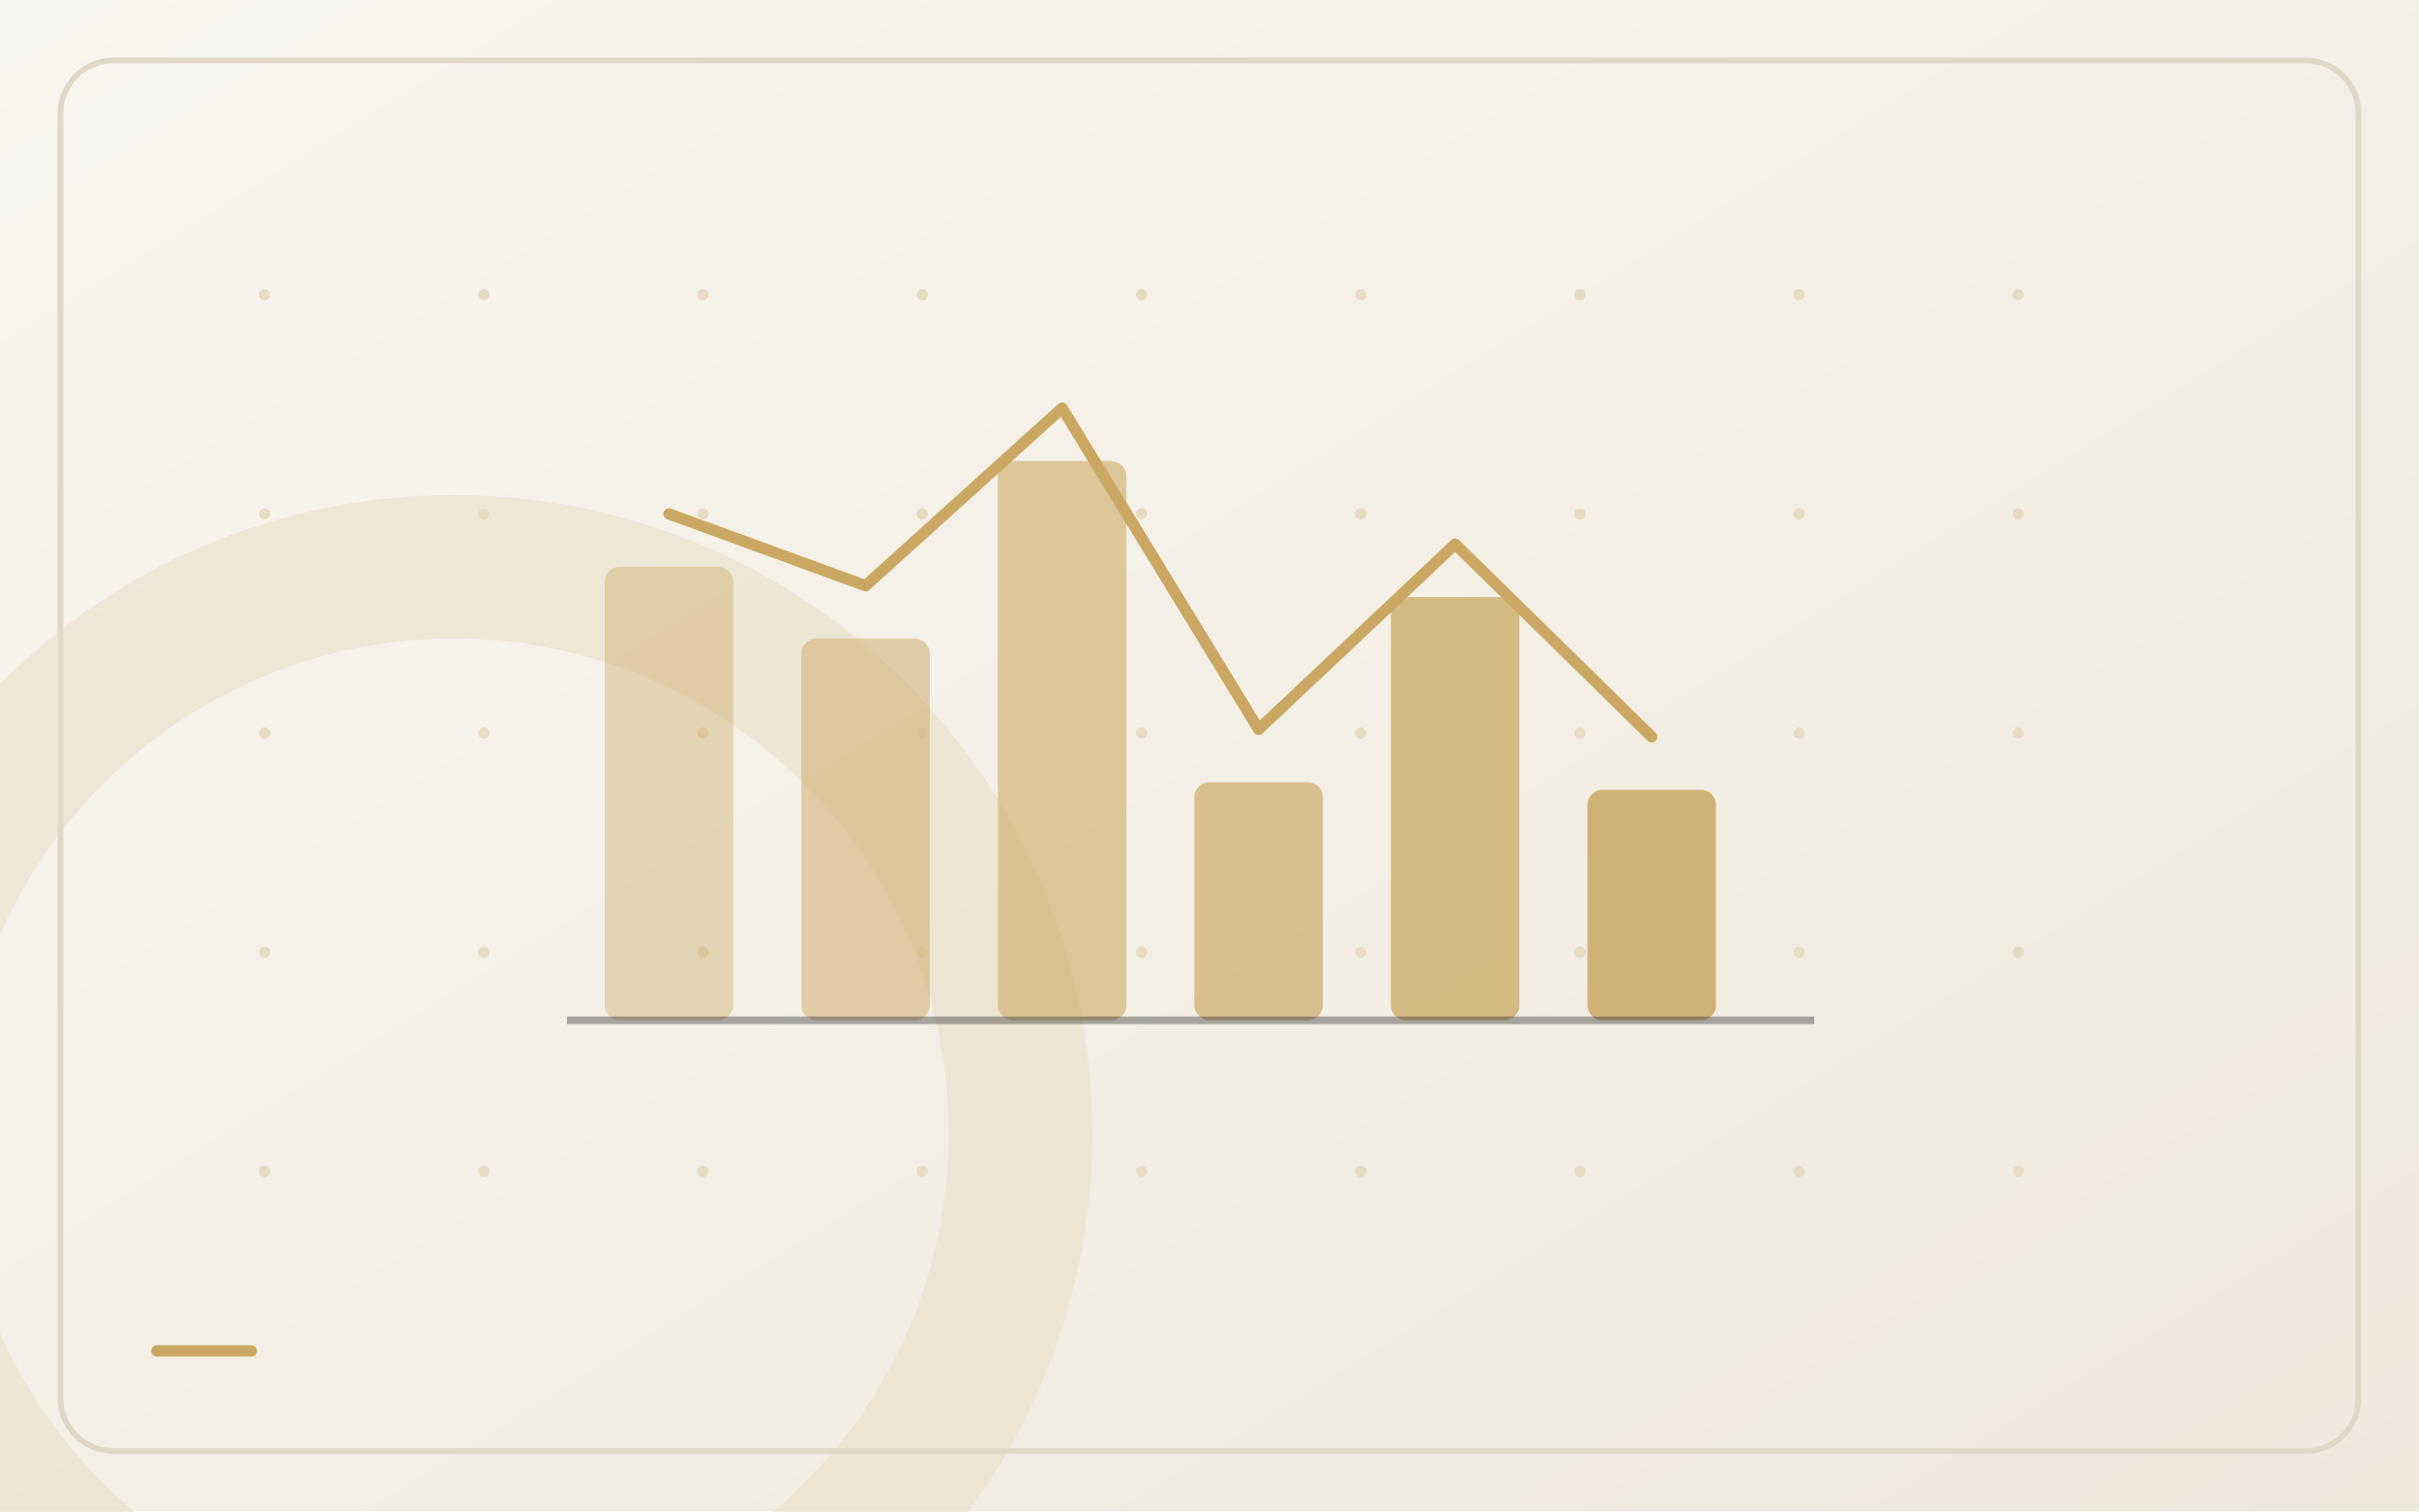
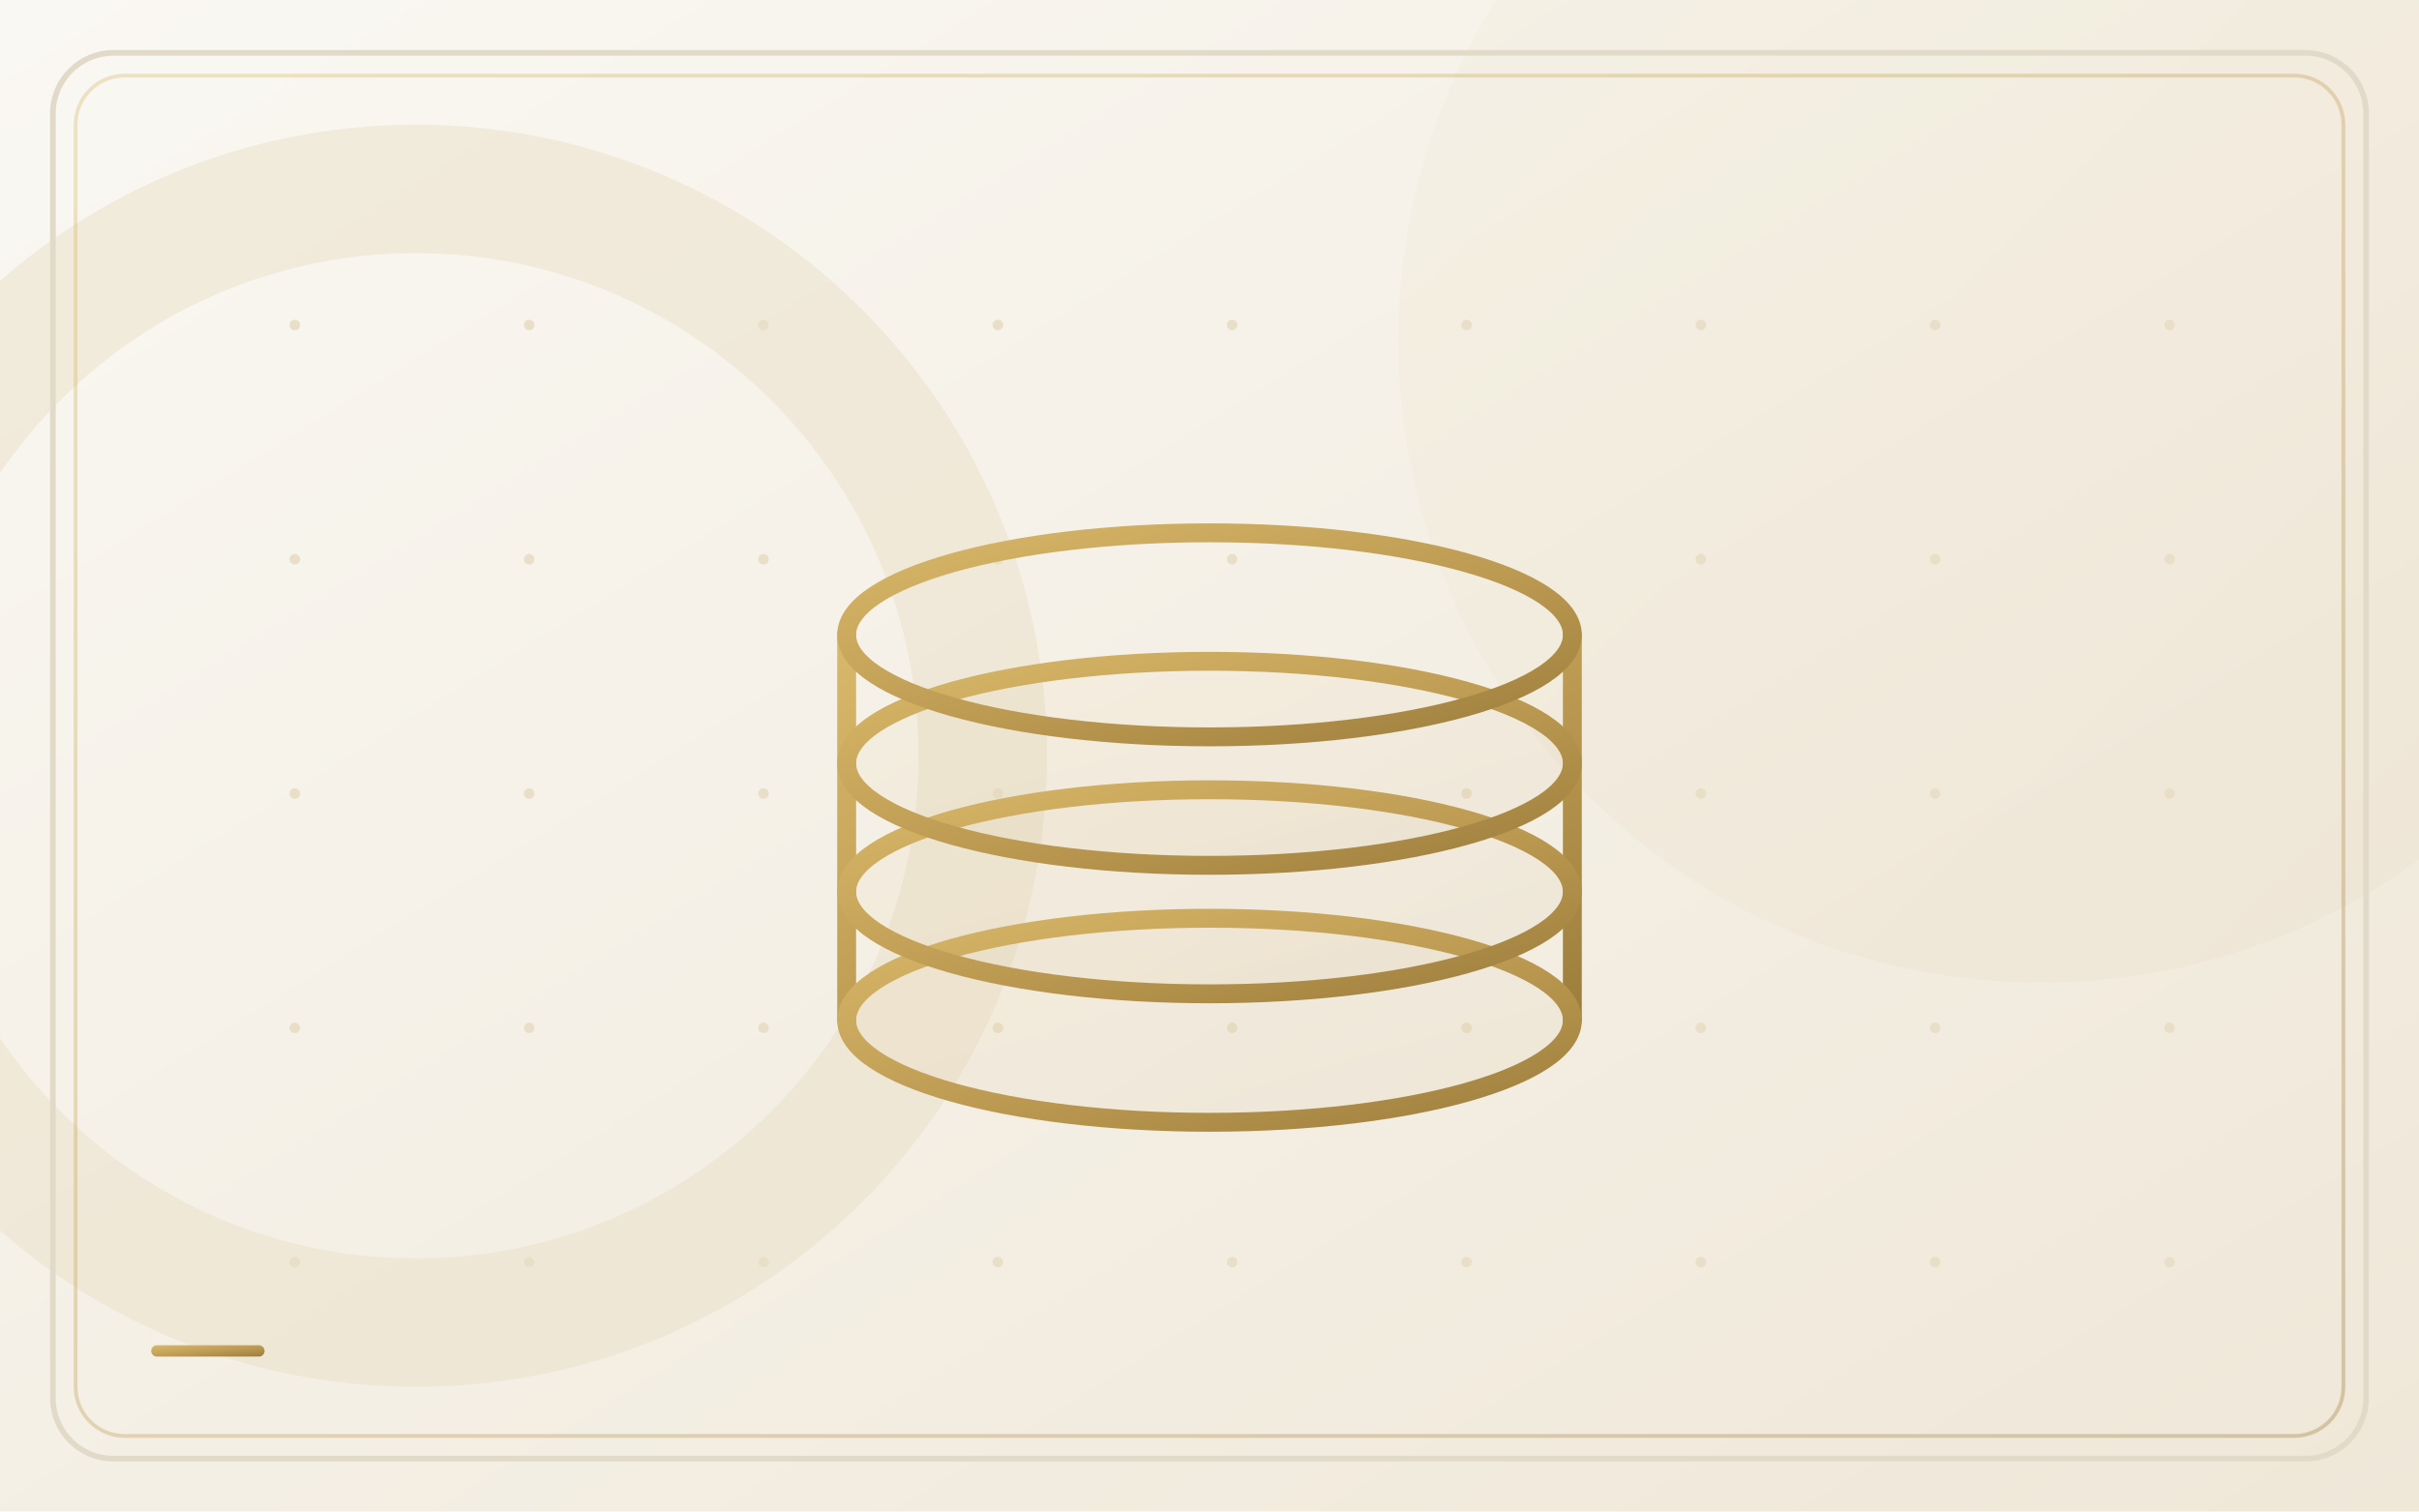
<svg xmlns="http://www.w3.org/2000/svg" viewBox="0 0 640 400" width="640" height="400">
  <defs>
-     <linearGradient id="bg" x1="0" y1="0" x2="1" y2="1">
-       <stop offset="0" stop-color="#f8f6f0" />
-       <stop offset="1" stop-color="#efe9dc" />
+     <linearGradient id="bgg" x1="0" y1="0" x2="1" y2="1">
+       <stop offset="0" stop-color="#faf8f3" />
+       <stop offset="1" stop-color="#efe7d8" />
+     </linearGradient>
+     <linearGradient id="gg" x1="0" y1="0" x2="1" y2="1">
+       <stop offset="0" stop-color="#d8b86a" />
+       <stop offset="0.55" stop-color="#bd9a52" />
+       <stop offset="1" stop-color="#9c7e3c" />
    </linearGradient>
  </defs>
-   <rect width="640" height="400" fill="url(#bg)" />
-   <circle cx="120" cy="300" r="150" fill="none" stroke="#e7dcc2" stroke-width="38" opacity="0.5" />
-   <circle cx="70" cy="78" r="1.5" fill="#e7dcc2" />
-   <circle cx="70" cy="136" r="1.5" fill="#e7dcc2" />
-   <circle cx="70" cy="194" r="1.5" fill="#e7dcc2" />
-   <circle cx="70" cy="252" r="1.5" fill="#e7dcc2" />
-   <circle cx="70" cy="310" r="1.5" fill="#e7dcc2" />
-   <circle cx="128" cy="78" r="1.5" fill="#e7dcc2" />
-   <circle cx="128" cy="136" r="1.5" fill="#e7dcc2" />
-   <circle cx="128" cy="194" r="1.5" fill="#e7dcc2" />
-   <circle cx="128" cy="252" r="1.5" fill="#e7dcc2" />
-   <circle cx="128" cy="310" r="1.5" fill="#e7dcc2" />
-   <circle cx="186" cy="78" r="1.5" fill="#e7dcc2" />
-   <circle cx="186" cy="136" r="1.5" fill="#e7dcc2" />
-   <circle cx="186" cy="194" r="1.5" fill="#e7dcc2" />
-   <circle cx="186" cy="252" r="1.5" fill="#e7dcc2" />
-   <circle cx="186" cy="310" r="1.5" fill="#e7dcc2" />
-   <circle cx="244" cy="78" r="1.5" fill="#e7dcc2" />
-   <circle cx="244" cy="136" r="1.5" fill="#e7dcc2" />
-   <circle cx="244" cy="194" r="1.5" fill="#e7dcc2" />
-   <circle cx="244" cy="252" r="1.5" fill="#e7dcc2" />
-   <circle cx="244" cy="310" r="1.5" fill="#e7dcc2" />
-   <circle cx="302" cy="78" r="1.5" fill="#e7dcc2" />
-   <circle cx="302" cy="136" r="1.5" fill="#e7dcc2" />
-   <circle cx="302" cy="194" r="1.5" fill="#e7dcc2" />
-   <circle cx="302" cy="252" r="1.5" fill="#e7dcc2" />
-   <circle cx="302" cy="310" r="1.5" fill="#e7dcc2" />
-   <circle cx="360" cy="78" r="1.5" fill="#e7dcc2" />
-   <circle cx="360" cy="136" r="1.5" fill="#e7dcc2" />
-   <circle cx="360" cy="194" r="1.5" fill="#e7dcc2" />
-   <circle cx="360" cy="252" r="1.5" fill="#e7dcc2" />
-   <circle cx="360" cy="310" r="1.5" fill="#e7dcc2" />
-   <circle cx="418" cy="78" r="1.5" fill="#e7dcc2" />
-   <circle cx="418" cy="136" r="1.5" fill="#e7dcc2" />
-   <circle cx="418" cy="194" r="1.5" fill="#e7dcc2" />
-   <circle cx="418" cy="252" r="1.5" fill="#e7dcc2" />
-   <circle cx="418" cy="310" r="1.5" fill="#e7dcc2" />
-   <circle cx="476" cy="78" r="1.5" fill="#e7dcc2" />
-   <circle cx="476" cy="136" r="1.5" fill="#e7dcc2" />
-   <circle cx="476" cy="194" r="1.5" fill="#e7dcc2" />
-   <circle cx="476" cy="252" r="1.5" fill="#e7dcc2" />
-   <circle cx="476" cy="310" r="1.5" fill="#e7dcc2" />
-   <circle cx="534" cy="78" r="1.5" fill="#e7dcc2" />
-   <circle cx="534" cy="136" r="1.5" fill="#e7dcc2" />
-   <circle cx="534" cy="194" r="1.5" fill="#e7dcc2" />
-   <circle cx="534" cy="252" r="1.5" fill="#e7dcc2" />
-   <circle cx="534" cy="310" r="1.5" fill="#e7dcc2" />
-   <rect x="16" y="16" width="608" height="368" fill="none" stroke="#e0d8c7" stroke-width="1.5" rx="14" />
+   <rect width="640" height="400" fill="url(#bgg)" />
+   <circle cx="540" cy="90" r="170" fill="url(#gg)" opacity="0.05" />
+   <circle cx="110" cy="200" r="150" fill="none" stroke="#e9dfc8" stroke-width="34" opacity="0.5" />
+   <circle cx="78" cy="86" r="1.4" fill="#e9dfc8" />
+   <circle cx="78" cy="148" r="1.4" fill="#e9dfc8" />
+   <circle cx="78" cy="210" r="1.4" fill="#e9dfc8" />
+   <circle cx="78" cy="272" r="1.4" fill="#e9dfc8" />
+   <circle cx="78" cy="334" r="1.4" fill="#e9dfc8" />
+   <circle cx="140" cy="86" r="1.4" fill="#e9dfc8" />
+   <circle cx="140" cy="148" r="1.4" fill="#e9dfc8" />
+   <circle cx="140" cy="210" r="1.4" fill="#e9dfc8" />
+   <circle cx="140" cy="272" r="1.4" fill="#e9dfc8" />
+   <circle cx="140" cy="334" r="1.4" fill="#e9dfc8" />
+   <circle cx="202" cy="86" r="1.4" fill="#e9dfc8" />
+   <circle cx="202" cy="148" r="1.4" fill="#e9dfc8" />
+   <circle cx="202" cy="210" r="1.4" fill="#e9dfc8" />
+   <circle cx="202" cy="272" r="1.4" fill="#e9dfc8" />
+   <circle cx="202" cy="334" r="1.4" fill="#e9dfc8" />
+   <circle cx="264" cy="86" r="1.4" fill="#e9dfc8" />
+   <circle cx="264" cy="148" r="1.4" fill="#e9dfc8" />
+   <circle cx="264" cy="210" r="1.4" fill="#e9dfc8" />
+   <circle cx="264" cy="272" r="1.4" fill="#e9dfc8" />
+   <circle cx="264" cy="334" r="1.4" fill="#e9dfc8" />
+   <circle cx="326" cy="86" r="1.4" fill="#e9dfc8" />
+   <circle cx="326" cy="148" r="1.4" fill="#e9dfc8" />
+   <circle cx="326" cy="210" r="1.4" fill="#e9dfc8" />
+   <circle cx="326" cy="272" r="1.4" fill="#e9dfc8" />
+   <circle cx="326" cy="334" r="1.4" fill="#e9dfc8" />
+   <circle cx="388" cy="86" r="1.4" fill="#e9dfc8" />
+   <circle cx="388" cy="148" r="1.4" fill="#e9dfc8" />
+   <circle cx="388" cy="210" r="1.4" fill="#e9dfc8" />
+   <circle cx="388" cy="272" r="1.4" fill="#e9dfc8" />
+   <circle cx="388" cy="334" r="1.4" fill="#e9dfc8" />
+   <circle cx="450" cy="86" r="1.4" fill="#e9dfc8" />
+   <circle cx="450" cy="148" r="1.4" fill="#e9dfc8" />
+   <circle cx="450" cy="210" r="1.4" fill="#e9dfc8" />
+   <circle cx="450" cy="272" r="1.4" fill="#e9dfc8" />
+   <circle cx="450" cy="334" r="1.4" fill="#e9dfc8" />
+   <circle cx="512" cy="86" r="1.4" fill="#e9dfc8" />
+   <circle cx="512" cy="148" r="1.4" fill="#e9dfc8" />
+   <circle cx="512" cy="210" r="1.4" fill="#e9dfc8" />
+   <circle cx="512" cy="272" r="1.4" fill="#e9dfc8" />
+   <circle cx="512" cy="334" r="1.4" fill="#e9dfc8" />
+   <circle cx="574" cy="86" r="1.4" fill="#e9dfc8" />
+   <circle cx="574" cy="148" r="1.4" fill="#e9dfc8" />
+   <circle cx="574" cy="210" r="1.4" fill="#e9dfc8" />
+   <circle cx="574" cy="272" r="1.4" fill="#e9dfc8" />
+   <circle cx="574" cy="334" r="1.4" fill="#e9dfc8" />
+   <rect x="14" y="14" width="612" height="372" fill="none" stroke="#e2dac9" stroke-width="1.5" rx="16" />
+   <rect x="20" y="20" width="600" height="360" fill="none" stroke="url(#gg)" stroke-width="1" rx="13" opacity="0.35" />
  <g transform="rotate(0 320 200)">
-     <rect x="160" y="150" width="34" height="120" rx="4" fill="#caa863" opacity="0.4" />
-     <rect x="212" y="169" width="34" height="101" rx="4" fill="#caa863" opacity="0.49" />
-     <rect x="264" y="122" width="34" height="148" rx="4" fill="#caa863" opacity="0.58" />
-     <rect x="316" y="207" width="34" height="63" rx="4" fill="#caa863" opacity="0.67" />
-     <rect x="368" y="158" width="34" height="112" rx="4" fill="#caa863" opacity="0.76" />
-     <rect x="420" y="209" width="34" height="61" rx="4" fill="#caa863" opacity="0.85" />
-     <polyline points="177,136 229,155 281,108 333,193 385,144 437,195" stroke="#caa863" fill="none" stroke-width="3" stroke-linecap="round" stroke-linejoin="round" />
-     <line x1="150" y1="270" x2="480" y2="270" stroke="#16181c" stroke-width="2" opacity="0.35" />
+     <path d="M224 168 V270 M416 168 V270" stroke="url(#gg)" fill="none" stroke-width="5" stroke-linecap="round" stroke-linejoin="round" />
+     <ellipse cx="320" cy="270" rx="96" ry="27" stroke="url(#gg)" fill="none" stroke-width="5" stroke-linecap="round" stroke-linejoin="round" />
+     <ellipse cx="320" cy="270" rx="96" ry="27" fill="url(#gg)" opacity="0.06" />
+     <ellipse cx="320" cy="236" rx="96" ry="27" stroke="url(#gg)" fill="none" stroke-width="5" stroke-linecap="round" stroke-linejoin="round" />
+     <ellipse cx="320" cy="236" rx="96" ry="27" fill="url(#gg)" opacity="0.06" />
+     <ellipse cx="320" cy="202" rx="96" ry="27" stroke="url(#gg)" fill="none" stroke-width="5" stroke-linecap="round" stroke-linejoin="round" />
+     <ellipse cx="320" cy="202" rx="96" ry="27" fill="url(#gg)" opacity="0.06" />
+     <ellipse cx="320" cy="168" rx="96" ry="27" stroke="url(#gg)" fill="none" stroke-width="5" stroke-linecap="round" stroke-linejoin="round" />
  </g>
-   <rect x="40" y="356" width="28" height="3" rx="1.5" fill="#caa863" />
+   <rect x="40" y="356" width="30" height="3" rx="1.5" fill="url(#gg)" />
</svg>
